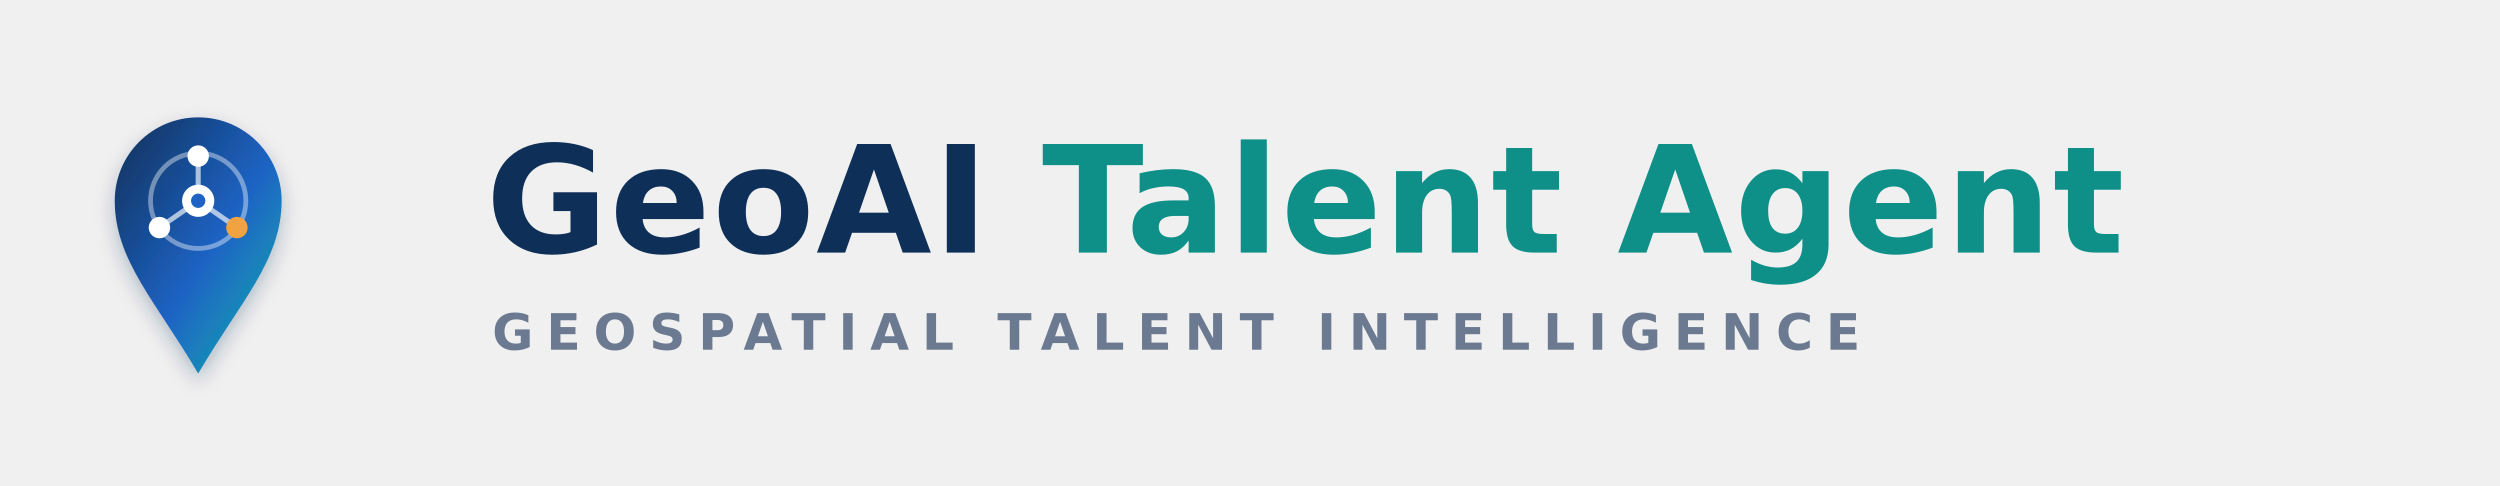
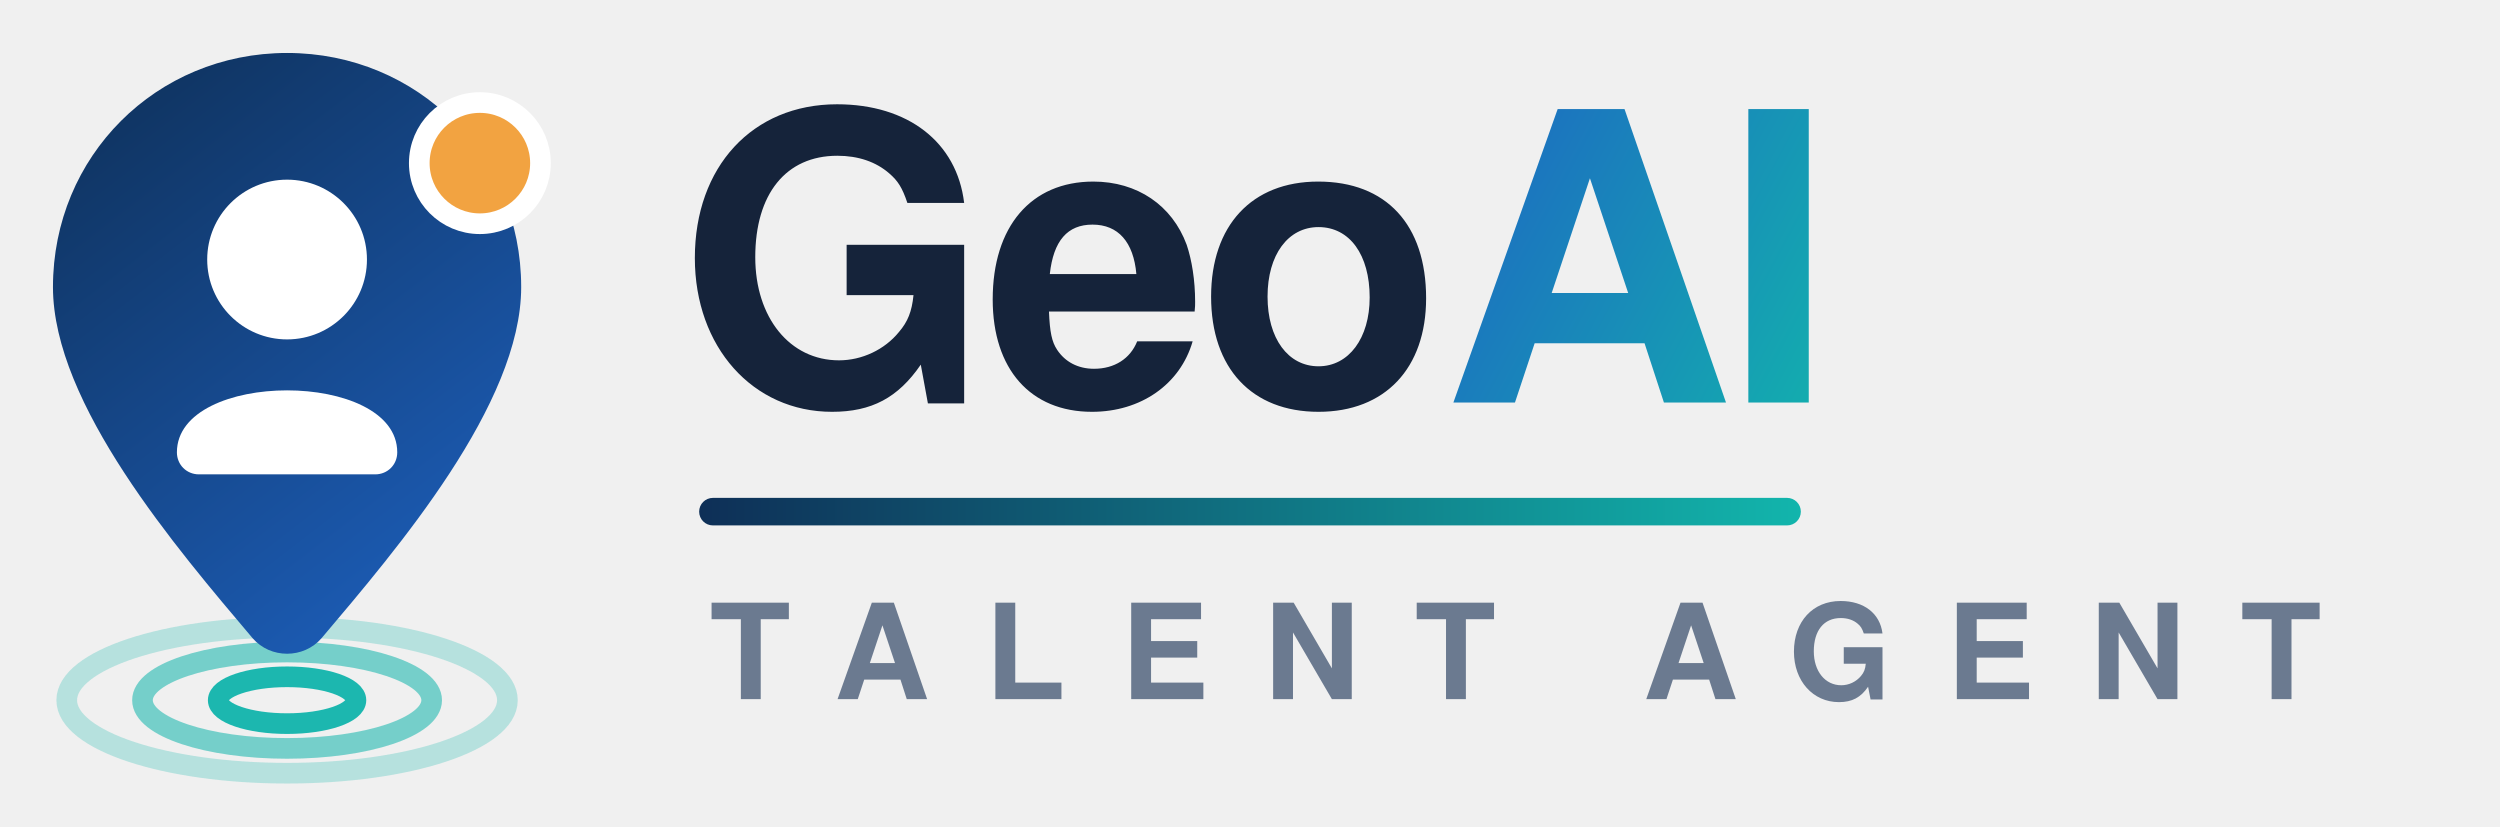
- <svg xmlns="http://www.w3.org/2000/svg" width="772" height="150" viewBox="0 0 772 150" font-family="DejaVu Sans, Arial, sans-serif">
-   <g transform="translate(6,16) scale(0.92)">
-     <defs>
-       <linearGradient id="glk" x1="0" y1="0" x2="1" y2="1">
-         <stop offset="0" stop-color="#0E2F57" />
-         <stop offset="0.55" stop-color="#1E63C4" />
-         <stop offset="1" stop-color="#12B5AC" />
-       </linearGradient>
-       <filter id="slk" x="-40%" y="-40%" width="180%" height="180%">
-         <feDropShadow dx="0" dy="3" stdDeviation="3.2" flood-color="#0E2F57" flood-opacity="0.28" />
-       </filter>
-     </defs>
-     <g filter="url(#slk)">
-       <path d="M60 108 C 46 84 32 70 32 50 A 28 28 0 1 1 88 50 C 88 70 74 84 60 108 Z" fill="url(#glk)" />
-     </g>
-     <circle cx="60" cy="50" r="16" fill="none" stroke="#FFFFFF" stroke-opacity="0.40" stroke-width="1.6" />
-     <line x1="60" y1="50" x2="60" y2="35" stroke="#FFFFFF" stroke-opacity="0.65" stroke-width="1.7" stroke-linecap="round" />
-     <line x1="60" y1="50" x2="47" y2="59" stroke="#FFFFFF" stroke-opacity="0.65" stroke-width="1.7" stroke-linecap="round" />
-     <line x1="60" y1="50" x2="73" y2="59" stroke="#FFFFFF" stroke-opacity="0.65" stroke-width="1.7" stroke-linecap="round" />
-     <circle cx="60" cy="35" r="3.6" fill="#FFFFFF" />
-     <circle cx="47" cy="59" r="3.6" fill="#FFFFFF" />
-     <circle cx="73" cy="59" r="3.6" fill="#F2A341" />
-     <circle cx="60" cy="50" r="5.4" fill="#FFFFFF" />
-     <circle cx="60" cy="50" r="2.4" fill="#1E63C4" />
+ <svg xmlns="http://www.w3.org/2000/svg" width="472" height="156" viewBox="0 0 236 78" fill="none" role="img" aria-label="GeoAI Talent Agent">
+   <defs>
+     <linearGradient id="pin" x1="15" y1="5" x2="49" y2="49" gradientUnits="userSpaceOnUse">
+       <stop offset="0" stop-color="#0E2F57" />
+       <stop offset="1" stop-color="#1E63C4" />
+     </linearGradient>
+     <linearGradient id="ai" x1="130" y1="18" x2="175" y2="42" gradientUnits="userSpaceOnUse">
+       <stop offset="0" stop-color="#1E63C4" />
+       <stop offset="1" stop-color="#12B5AC" />
+     </linearGradient>
+     <linearGradient id="rule" x1="66" y1="0" x2="170" y2="0" gradientUnits="userSpaceOnUse">
+       <stop offset="0" stop-color="#0E2F57" />
+       <stop offset="1" stop-color="#12B5AC" />
+     </linearGradient>
+   </defs>
+   <g transform="translate(-14.5,-1.5) scale(1.3)">
+     <ellipse cx="32" cy="52" rx="16" ry="5.3" fill="none" stroke="#12B5AC" stroke-width="1.5" stroke-opacity="0.26" />
+     <ellipse cx="32" cy="52" rx="10.5" ry="3.5" fill="none" stroke="#12B5AC" stroke-width="1.5" stroke-opacity="0.55" />
+     <ellipse cx="32" cy="52" rx="5" ry="1.7" fill="none" stroke="#12B5AC" stroke-width="1.5" stroke-opacity="0.95" />
+     <path d="M32 5C41.5 5 49 12.5 49 22C49 30.5 40 41 34.5 47.5C33.2 49 30.8 49 29.5 47.5C24 41 15 30.5 15 22C15 12.5 22.5 5 32 5Z" fill="url(#pin)" />
+     <circle cx="32" cy="20" r="5.8" fill="#FFFFFF" />
+     <path d="M24 34C24 28 40 28 40 34C40 34.9 39.3 35.6 38.4 35.6L25.6 35.6C24.7 35.6 24 34.9 24 34Z" fill="#FFFFFF" />
+     <circle cx="46" cy="13" r="4.4" fill="#F2A341" stroke="#FFFFFF" stroke-width="1.5" />
  </g>
-   <text x="150" y="78" font-size="46" font-weight="bold" fill="#0E2F57" letter-spacing="0.5">GeoAI <tspan fill="#0E8F88">Talent Agent</tspan>
+   <text x="64" y="38" font-family="'Plus Jakarta Sans','Segoe UI',Helvetica,Arial,sans-serif" font-size="38" font-weight="700" letter-spacing="-1" fill="#15233A">Geo<tspan fill="url(#ai)">AI</tspan>
  </text>
-   <text x="152" y="108" font-size="15.5" font-weight="bold" fill="#6B7A90" letter-spacing="4">GEOSPATIAL  TALENT  INTELLIGENCE</text>
+   <rect x="66" y="47" width="104" height="2.6" rx="1.3" fill="url(#rule)" />
+   <text x="67" y="66" font-family="'Plus Jakarta Sans','Segoe UI',Helvetica,Arial,sans-serif" font-size="12.5" font-weight="600" letter-spacing="5.2" fill="#6B7A90">TALENT AGENT</text>
</svg>
